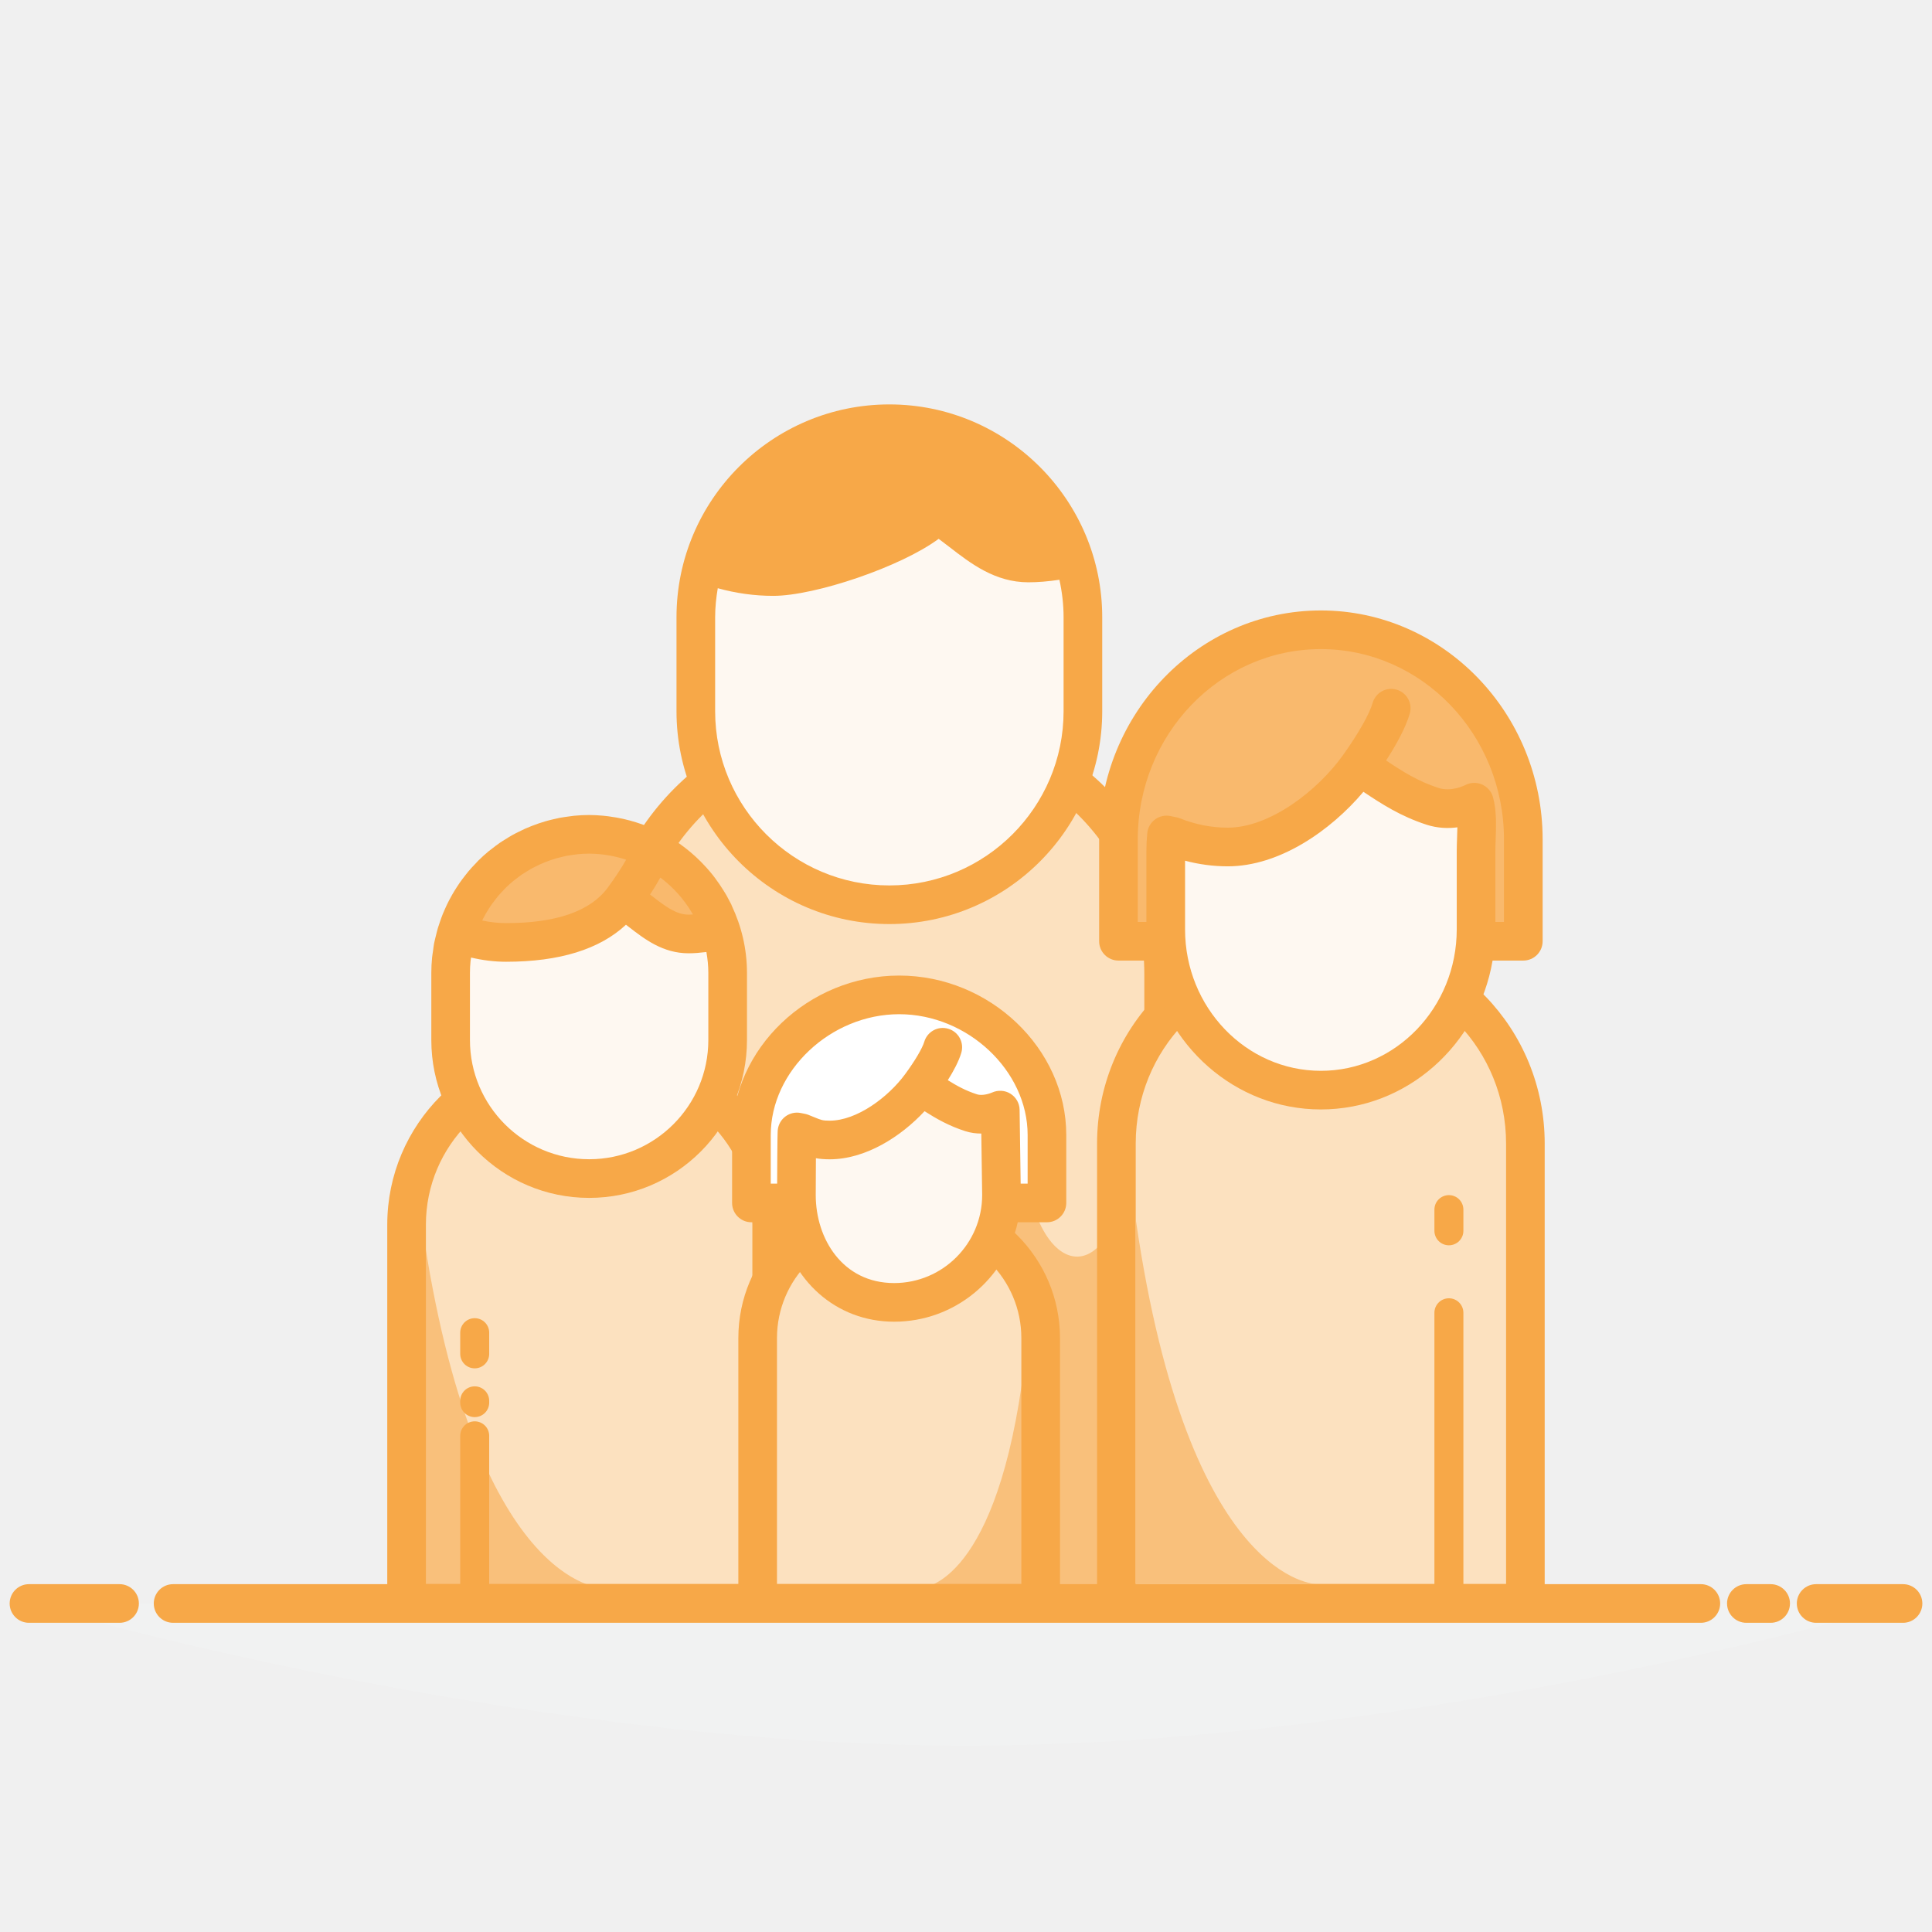
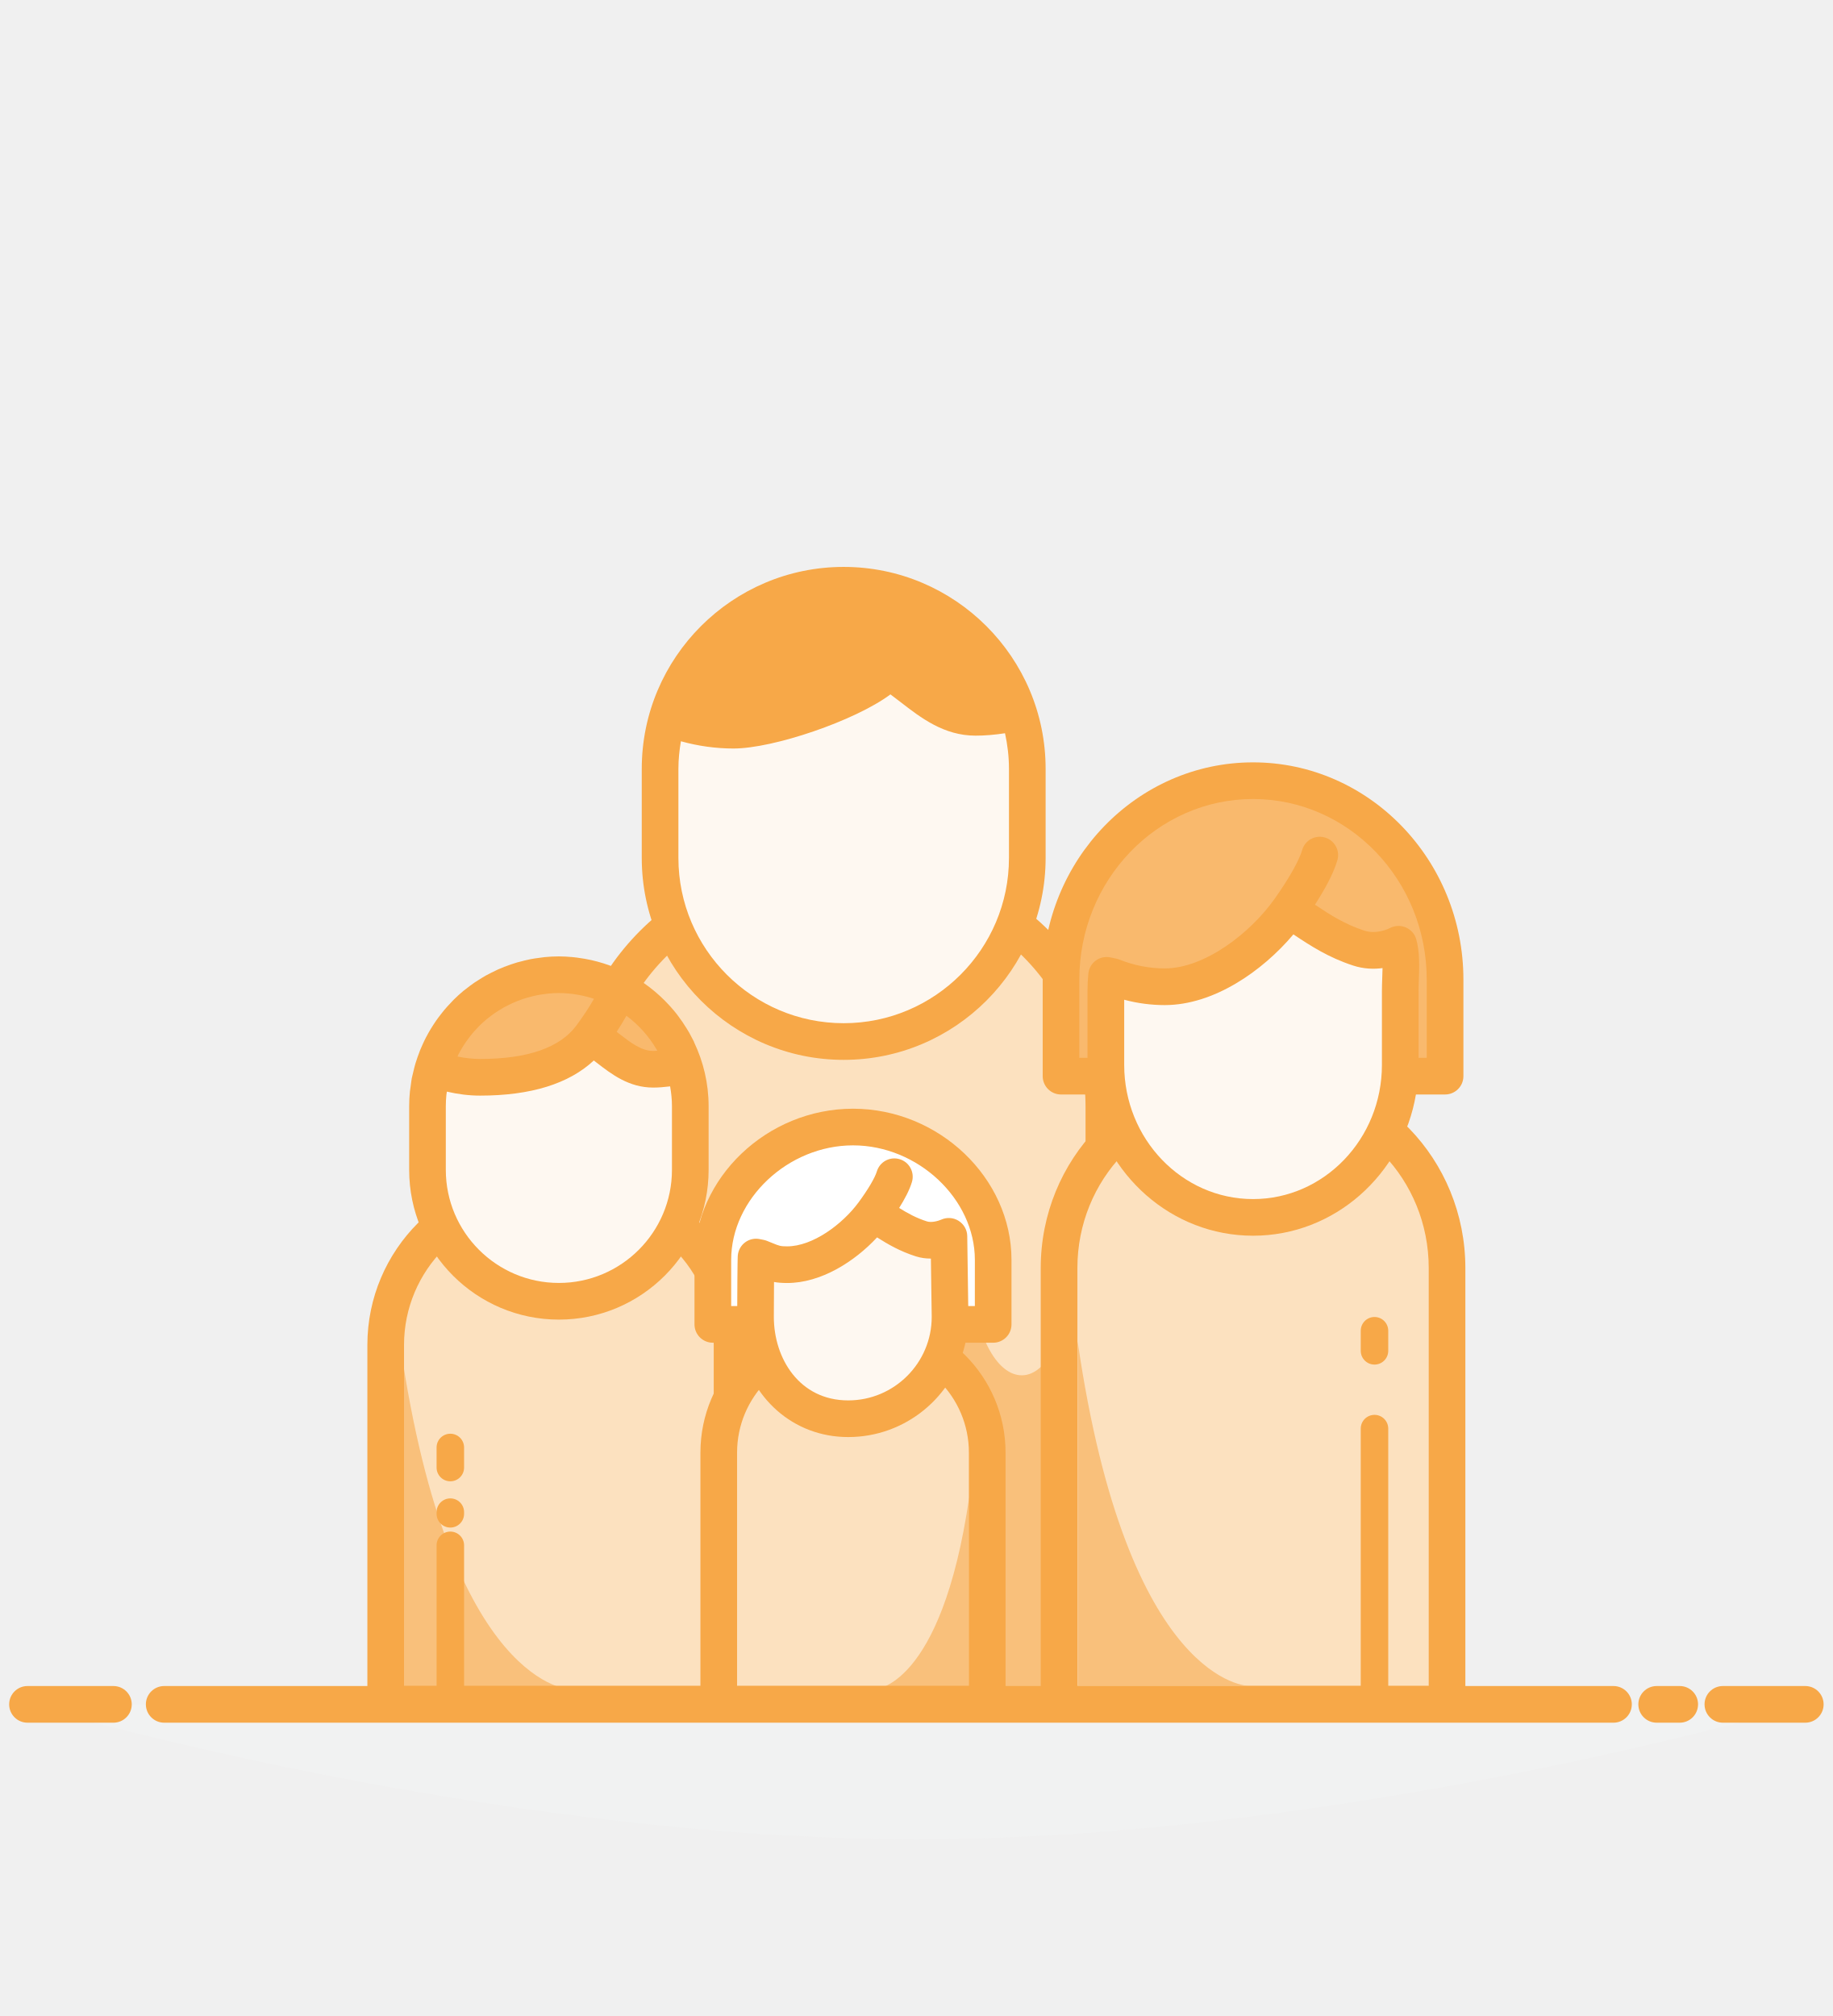
- <svg xmlns="http://www.w3.org/2000/svg" version="1.1" id="Layer_1" x="0px" y="0px" width="200px" height="200px" viewBox="0 0 200 200" enable-background="new 0 0 200 200" xml:space="preserve">
+ <svg xmlns="http://www.w3.org/2000/svg" version="1.1" id="Layer_1" x="0px" y="0px" width="200px" height="220px" viewBox="0 -20 200 220" enable-background="new 0 -20 200 220" xml:space="preserve">
  <g>
    <g>
      <path fill="#FCE1BF" d="M63.876,165.975v-65.177c0-13.859,11.34-25.198,25.198-25.198h6.187c13.86,0,25.198,11.339,25.198,25.198    v65.177H63.876z" />
      <path fill="#F7A848" d="M120.459,167.975H63.876c-1.104,0-2-0.896-2-2v-65.177c0-14.997,12.201-27.198,27.198-27.198h6.187    c14.999,0,27.198,12.201,27.198,27.198v65.177C122.459,167.078,121.564,167.975,120.459,167.975 M65.876,163.975h52.583v-63.177    c0-12.792-10.404-23.198-23.198-23.198h-6.187c-12.792,0-23.198,10.406-23.198,23.198V163.975z" />
      <path fill="#FEF8F1" d="M92.066,93.659L92.066,93.659c-11.02,0-20.035-9.016-20.035-20.035V63.9    c0-11.019,9.016-20.035,20.035-20.035c11.018,0,20.036,9.016,20.036,20.035v9.724C112.102,84.643,103.084,93.659,92.066,93.659" />
      <path fill="#FFFFFF" d="M72.937,58.344c2.209,0.852,4.602,1.338,7.111,1.338c4.745,0,15.155-3.998,16.957-6.447" />
      <path fill="#F7A848" d="M92.066,41.865c-12.15,0-22.035,9.885-22.035,22.035v9.724c0,12.15,9.885,22.035,22.035,22.035    c12.151,0,22.036-9.885,22.036-22.035V63.9C114.102,51.75,104.217,41.865,92.066,41.865 M110.102,73.624    c0,9.944-8.092,18.035-18.036,18.035c-9.945,0-18.035-8.091-18.035-18.035V63.9c0-1.026,0.106-2.027,0.272-3.008    c1.881,0.521,3.805,0.791,5.745,0.791c4.334,0,13.238-3.018,17.121-5.905c0.361,0.267,0.724,0.546,1.098,0.835    c2.22,1.719,4.737,3.666,8.188,3.666c0.996,0,2.021-0.084,3.215-0.262c0.275,1.253,0.432,2.549,0.432,3.883V73.624z" />
-       <path fill="#F9C07B" d="M105.766,115.771c0,18.046,10.438,19.126,11.047,2.688c1.268-34.218,32.381,13.954,32.381,13.954    l-31.939,33.562l-16.188,0.035v-40.447L105.766,115.771z" />
+       <path fill="#F9C07B" d="M105.766,115.771c0,18.045,10.438,19.125,11.047,2.688c1.269-34.218,32.381,13.954,32.381,13.954    l-31.938,33.562l-16.188,0.035v-40.447L105.766,115.771z" />
      <path fill="#F9B96D" d="M119.287,97.438h-3.504V86.902c0-11.94,9.43-21.709,20.955-21.709s20.955,9.769,20.955,21.709v10.536    h-4.41" />
-       <path fill="#FCE1BF" d="M115.568,165.975v-47.591c0-10.744,8.484-19.534,18.855-19.534h4.629c10.371,0,18.857,8.79,18.857,19.534    v47.591H115.568z" />
-       <path fill="#F7A848" d="M157.908,167.975h-42.34c-1.104,0-2-0.896-2-2v-47.592c0-11.873,9.355-21.533,20.855-21.533h4.629    c11.5,0,20.855,9.66,20.855,21.533v47.592C159.908,167.078,159.014,167.975,157.908,167.975 M117.568,163.975h38.34v-45.592    c0-9.668-7.561-17.533-16.855-17.533h-4.629c-9.293,0-16.855,7.865-16.855,17.533V163.975z" />
-       <path fill="#FEF8F1" d="M144.02,73.314c-0.527,1.836-2.252,4.455-3.32,5.961c2.436,1.576,4.471,3.175,7.574,4.188    c2.262,0.738,4.346-0.427,4.346-0.427c0.418,1.478,0.182,3.483,0.182,5.096v8.076c0,9.153-7.227,16.642-16.062,16.642    s-16.064-7.488-16.064-16.642v-8.076c0-0.572,0.029-1.137,0.084-1.695l0.643,0.133c1.771,0.707,3.689,1.111,5.701,1.111    c5.252,0,10.707-4.338,13.598-8.406" />
-       <path fill="#F7A848" d="M136.738,63.194c-12.658,0-22.955,10.636-22.955,23.708v10.536c0,1.104,0.895,2,2,2h3.182    c1.488,8.742,8.883,15.411,17.773,15.411s16.285-6.669,17.773-15.411h3.182c1.104,0,2-0.896,2-2V86.902    C159.693,73.831,149.396,63.194,136.738,63.194 M150.834,86.745c-0.016,0.479-0.033,0.948-0.033,1.388v8.078    c0,8.072-6.309,14.64-14.062,14.64s-14.062-6.567-14.062-14.64v-7.112c1.451,0.388,2.934,0.583,4.428,0.583    c5.312,0,10.623-3.668,14.035-7.715c1.873,1.251,3.834,2.525,6.516,3.4c1.164,0.38,2.271,0.403,3.211,0.278    C150.861,86.012,150.848,86.385,150.834,86.745 M155.693,95.438h-0.893v-7.306c0-0.395,0.016-0.815,0.031-1.246    c0.049-1.405,0.107-2.998-0.287-4.394c-0.166-0.582-0.594-1.053-1.15-1.29c-0.557-0.239-1.199-0.204-1.732,0.078    c-0.014,0.007-1.398,0.73-2.768,0.282c-2.123-0.693-3.68-1.686-5.404-2.837c1.021-1.58,2.023-3.372,2.451-4.859    c0.305-1.062-0.309-2.169-1.371-2.474c-1.062-0.308-2.168,0.307-2.473,1.37c-0.332,1.151-1.463,3.151-3.027,5.351    c0,0.001-0.002,0.002-0.002,0.003c-2.672,3.759-7.639,7.564-11.965,7.564c-1.684,0-3.352-0.325-4.961-0.968    c-0.109-0.044-0.223-0.077-0.336-0.101l-0.643-0.133c-0.559-0.114-1.133,0.012-1.59,0.348c-0.457,0.335-0.75,0.848-0.807,1.413    c-0.061,0.617-0.092,1.254-0.092,1.893v7.306h-0.893v-8.536c0-10.867,8.502-19.708,18.955-19.708    c10.451,0,18.955,8.841,18.955,19.708V95.438z" />
-       <path fill="#FCE1BF" d="M42.089,165.975v-39.202c0-9.257,7.574-16.831,16.832-16.831h4.133c9.257,0,16.831,7.574,16.831,16.831    v39.202H42.089z" />
+       <path fill="#FCE1BF" d="M115.568,165.975v-47.591c0-10.743,8.483-19.534,18.854-19.534h4.629c10.371,0,18.857,8.791,18.857,19.534    v47.591H115.568z" />
+       <path fill="#F7A848" d="M157.908,167.975h-42.34c-1.104,0-2-0.896-2-2v-47.592c0-11.873,9.354-21.533,20.854-21.533h4.629    c11.5,0,20.855,9.66,20.855,21.533v47.592C159.908,167.078,159.014,167.975,157.908,167.975 M117.568,163.975h38.34v-45.592    c0-9.668-7.561-17.533-16.855-17.533h-4.629c-9.293,0-16.855,7.865-16.855,17.533V163.975L117.568,163.975z" />
+       <path fill="#FEF8F1" d="M144.02,73.314c-0.526,1.836-2.252,4.455-3.319,5.961c2.437,1.576,4.471,3.175,7.573,4.188    c2.263,0.738,4.347-0.427,4.347-0.427c0.418,1.478,0.182,3.483,0.182,5.096v8.076c0,9.153-7.227,16.642-16.062,16.642    c-8.836,0-16.064-7.488-16.064-16.642v-8.076c0-0.572,0.029-1.137,0.084-1.695l0.643,0.133c1.771,0.707,3.689,1.111,5.701,1.111    c5.252,0,10.707-4.338,13.599-8.406" />
+       <path fill="#F7A848" d="M136.738,63.194c-12.658,0-22.955,10.636-22.955,23.708v10.536c0,1.104,0.895,2,2,2h3.182    c1.488,8.742,8.883,15.412,17.773,15.412c8.89,0,16.285-6.67,17.773-15.412h3.182c1.104,0,2-0.896,2-2V86.902    C159.693,73.831,149.396,63.194,136.738,63.194 M150.834,86.745c-0.016,0.479-0.033,0.948-0.033,1.388v8.078    c0,8.072-6.309,14.641-14.062,14.641c-7.752,0-14.062-6.567-14.062-14.641v-7.112c1.451,0.388,2.935,0.583,4.429,0.583    c5.312,0,10.623-3.668,14.035-7.715c1.873,1.251,3.834,2.525,6.516,3.4c1.164,0.38,2.271,0.403,3.211,0.278    C150.861,86.012,150.848,86.385,150.834,86.745 M155.693,95.438H154.8v-7.306c0-0.395,0.017-0.815,0.031-1.246    c0.049-1.405,0.106-2.998-0.287-4.394c-0.166-0.582-0.594-1.053-1.149-1.29c-0.558-0.239-1.199-0.204-1.732,0.078    c-0.014,0.007-1.398,0.73-2.768,0.282c-2.123-0.693-3.681-1.686-5.404-2.837c1.021-1.58,2.023-3.372,2.451-4.859    c0.305-1.062-0.31-2.169-1.371-2.474c-1.062-0.308-2.168,0.307-2.473,1.37c-0.332,1.151-1.464,3.151-3.027,5.351    c0,0.001-0.002,0.002-0.002,0.003c-2.672,3.759-7.639,7.564-11.965,7.564c-1.685,0-3.353-0.325-4.961-0.968    c-0.109-0.044-0.224-0.077-0.336-0.101l-0.644-0.133c-0.56-0.114-1.134,0.012-1.59,0.348c-0.457,0.335-0.75,0.848-0.808,1.413    c-0.061,0.617-0.092,1.254-0.092,1.893v7.306h-0.893v-8.536c0-10.867,8.502-19.708,18.955-19.708    c10.451,0,18.955,8.841,18.955,19.708v8.536H155.693z" />
+       <path fill="#FCE1BF" d="M42.089,165.975v-39.201c0-9.258,7.574-16.832,16.832-16.832h4.133c9.257,0,16.831,7.574,16.831,16.832    v39.201H42.089z" />
      <path fill="#F9C07B" d="M43.682,164.382h18.687c0,0-13.227,0-18.687-37.61V164.382z" />
-       <path fill="#F7A848" d="M79.884,167.975H42.089c-1.104,0-2-0.896-2-2v-39.202c0-10.384,8.448-18.831,18.832-18.831h4.133    c10.383,0,18.83,8.447,18.83,18.831v39.202C81.884,167.078,80.989,167.975,79.884,167.975 M44.089,163.975h33.795v-37.202    c0-8.178-6.652-14.831-14.83-14.831h-4.133c-8.179,0-14.832,6.653-14.832,14.831V163.975z" />
-       <path fill="#F9C07B" d="M117.594,163.976h18.688c0,0-13.229,0-18.688-37.61V163.976z" />
+       <path fill="#F7A848" d="M79.884,167.975H42.089c-1.104,0-2-0.896-2-2v-39.201c0-10.385,8.448-18.832,18.832-18.832h4.133    c10.383,0,18.83,8.447,18.83,18.832v39.201C81.884,167.078,80.989,167.975,79.884,167.975 M44.089,163.975h33.795v-37.201    c0-8.178-6.652-14.832-14.83-14.832h-4.133c-8.179,0-14.832,6.654-14.832,14.832V163.975z" />
+       <path fill="#F9C07B" d="M117.594,163.977h18.688c0,0-13.229,0-18.688-37.61V163.977z" />
      <path fill="#FEF8F1" d="M60.988,122.004L60.988,122.004c-7.887,0-14.34-6.452-14.34-14.339v-6.958    c0-7.888,6.453-14.339,14.34-14.339c7.886,0,14.338,6.452,14.338,14.339v6.958C75.326,115.552,68.874,122.004,60.988,122.004" />
      <polygon fill="#F9B96D" points="53.419,87.675 46.138,95.804 53.011,97.562 65.795,92.779 69.183,95.232 73.911,96.684     72.505,91.278 65.795,85.933   " />
      <path fill="#F7A848" d="M75.753,93.76c-0.016-0.039-0.023-0.079-0.043-0.117c-0.05-0.104-0.107-0.201-0.16-0.304    c-0.11-0.219-0.223-0.437-0.344-0.651c-0.094-0.165-0.197-0.325-0.297-0.488c-0.275-0.447-0.568-0.88-0.884-1.298    c-0.063-0.084-0.126-0.172-0.191-0.255c-0.204-0.26-0.418-0.512-0.638-0.759c-0.047-0.053-0.094-0.104-0.141-0.155    c-1.307-1.435-2.857-2.639-4.597-3.538c-0.032-0.018-0.067-0.032-0.1-0.049c-0.548-0.278-1.113-0.522-1.694-0.738    c-0.041-0.016-0.083-0.031-0.124-0.046c-0.879-0.319-1.79-0.567-2.731-0.732c-0.284-0.05-0.569-0.095-0.857-0.131    c-0.173-0.021-0.346-0.041-0.52-0.057c-0.479-0.043-0.961-0.073-1.445-0.073c-0.527,0-1.048,0.03-1.564,0.079    c-0.188,0.018-0.371,0.051-0.558,0.075c-0.321,0.042-0.642,0.086-0.957,0.146c-0.224,0.043-0.442,0.098-0.663,0.149    c-0.271,0.064-0.54,0.131-0.805,0.208c-0.232,0.067-0.46,0.141-0.688,0.219c-0.246,0.084-0.49,0.173-0.732,0.268    c-0.228,0.09-0.453,0.182-0.676,0.281c-0.235,0.105-0.465,0.22-0.695,0.336c-0.213,0.108-0.428,0.213-0.635,0.33    c-0.241,0.135-0.474,0.283-0.707,0.43c-0.184,0.115-0.371,0.225-0.547,0.347c-0.312,0.213-0.609,0.442-0.904,0.676    c-0.09,0.071-0.186,0.135-0.274,0.208c-0.378,0.313-0.739,0.644-1.089,0.99c-0.109,0.108-0.209,0.224-0.314,0.336    c-0.237,0.248-0.473,0.499-0.693,0.763c-0.12,0.141-0.23,0.29-0.344,0.435c-0.193,0.246-0.383,0.493-0.562,0.75    c-0.116,0.166-0.224,0.335-0.334,0.506c-0.159,0.247-0.312,0.497-0.458,0.754c-0.107,0.188-0.21,0.379-0.311,0.572    c-0.129,0.247-0.248,0.499-0.363,0.755c-0.096,0.211-0.189,0.422-0.277,0.638c-0.1,0.247-0.188,0.5-0.277,0.754    c-0.078,0.229-0.16,0.457-0.229,0.69c-0.077,0.262-0.14,0.528-0.205,0.796c-0.056,0.229-0.118,0.457-0.165,0.69    c-0.006,0.033-0.016,0.064-0.023,0.098c-0.049,0.259-0.074,0.523-0.111,0.786c-0.031,0.225-0.072,0.446-0.096,0.674    c-0.053,0.53-0.081,1.064-0.081,1.599v6.959c0,9.01,7.329,16.339,16.339,16.339c9.008,0,16.338-7.329,16.338-16.339v-6.959    C77.326,98.22,76.751,95.871,75.753,93.76 M50.026,95.067c0.077-0.152,0.159-0.302,0.243-0.449c0.106-0.188,0.219-0.37,0.334-0.55    c0.087-0.136,0.174-0.27,0.265-0.4c0.13-0.186,0.269-0.366,0.408-0.545c0.091-0.117,0.179-0.236,0.274-0.349    c0.159-0.189,0.33-0.37,0.5-0.55c0.088-0.093,0.17-0.189,0.262-0.278c0.258-0.256,0.525-0.501,0.805-0.733    c0.085-0.07,0.177-0.133,0.264-0.201c0.207-0.163,0.418-0.325,0.635-0.475c0.141-0.097,0.287-0.183,0.432-0.274    c0.171-0.107,0.341-0.215,0.518-0.314c0.159-0.09,0.324-0.171,0.488-0.254c0.17-0.086,0.341-0.171,0.516-0.249    c0.17-0.076,0.344-0.147,0.519-0.216c0.179-0.07,0.36-0.137,0.545-0.2c0.173-0.058,0.347-0.115,0.524-0.166    c0.199-0.058,0.4-0.108,0.603-0.156c0.168-0.04,0.335-0.081,0.505-0.113c0.237-0.046,0.479-0.079,0.721-0.11    c0.141-0.019,0.279-0.043,0.422-0.057c0.39-0.037,0.783-0.06,1.182-0.06c0.367,0,0.729,0.024,1.088,0.055    c0.134,0.013,0.268,0.027,0.4,0.044c0.211,0.026,0.422,0.06,0.63,0.096c0.581,0.104,1.151,0.249,1.708,0.434    c-0.475,0.841-1.123,1.834-1.902,2.892c0,0,0,0.001-0.001,0.001c-1.795,2.438-5.335,3.671-10.524,3.671    c-0.83,0-1.654-0.096-2.47-0.268C49.954,95.218,49.988,95.142,50.026,95.067 M68.358,90.845c1.309,0.979,2.431,2.216,3.278,3.658    c0.022,0.039,0.047,0.078,0.07,0.117c0.008,0.014,0.016,0.03,0.023,0.044c-0.148,0.007-0.303,0.02-0.446,0.02    c-1.296,0-2.437-0.883-3.758-1.905c-0.077-0.06-0.154-0.119-0.231-0.179C67.668,92.033,68.029,91.438,68.358,90.845     M73.326,107.665c0,6.804-5.535,12.339-12.338,12.339c-6.805,0-12.339-5.535-12.339-12.339v-6.959    c0-0.407,0.022-0.811,0.061-1.208c0.013-0.125,0.037-0.247,0.054-0.372c1.191,0.278,2.402,0.435,3.623,0.435    c5.541,0,9.693-1.296,12.412-3.833c0.094,0.072,0.184,0.14,0.278,0.214c1.661,1.285,3.544,2.742,6.207,2.742    c0.581,0,1.19-0.051,1.841-0.131c0.124,0.701,0.201,1.418,0.201,2.153V107.665z" />
-       <path fill="#FFFFFF" d="M103.734,124.528h4.645v-7.037c0-7.976-7.322-14.501-15.296-14.501c-7.976,0-15.298,6.525-15.298,14.501    v7.037h3.223" />
-       <path fill="#FCE1BF" d="M78.433,165.975v-27.456c0-7.176,5.871-13.047,13.047-13.047h3.204c7.175,0,13.046,5.871,13.046,13.047    v27.456H78.433z" />
-       <path fill="#F9C07B" d="M105.766,143.366c-3.053,21.016-10.443,21.016-10.443,21.016h10.443V143.366z" />
-       <path fill="#F7A848" d="M107.73,167.975H78.433c-1.104,0-2-0.896-2-2v-27.456c0-8.298,6.75-15.048,15.047-15.048h3.204    c8.296,0,15.046,6.75,15.046,15.048v27.456C109.73,167.078,108.836,167.975,107.73,167.975 M80.433,163.975h25.297v-25.456    c0-6.092-4.955-11.048-11.046-11.048H91.48c-6.091,0-11.047,4.956-11.047,11.048V163.975z" />
-       <path fill="#FEF8F1" d="M97.597,108.414c-0.365,1.227-1.557,2.977-2.298,3.981c1.687,1.053,3.097,2.114,5.242,2.798    c1.453,0.464,3.008-0.285,3.008-0.285l0.125,8.798c0,6.114-5.001,11.115-11.114,11.115c-6.113,0-10.115-5.001-10.115-11.115    c0,0,0.019-6.153,0.057-6.525l0.445,0.088c1.226,0.473,1.553,0.742,2.945,0.742c3.633,0,7.407-2.897,9.407-5.615" />
-       <path fill="#F7A848" d="M93.083,100.99c-9.376,0-17.297,7.557-17.297,16.501v7.037c0,1.104,0.896,2,2,2h2.921    c1.13,6.028,5.847,10.294,11.854,10.294c6.256,0,11.493-4.406,12.795-10.294h3.023c1.104,0,2-0.896,2-2v-7.037    C110.379,108.547,102.457,100.99,93.083,100.99 M92.56,132.822c-5.328,0-8.115-4.586-8.115-9.109    c0.004-1.297,0.011-2.675,0.018-3.815c0.396,0.071,0.857,0.113,1.43,0.113c3.684,0,7.35-2.322,9.816-4.98    c1.206,0.765,2.503,1.519,4.225,2.068c0.557,0.178,1.11,0.245,1.627,0.245h0.023l0.09,6.363    C101.674,128.733,97.585,132.822,92.56,132.822 M106.379,122.528h-0.721l-0.109-7.648c-0.01-0.676-0.371-1.295-0.941-1.656    c-0.568-0.361-1.293-0.405-1.908-0.126c-0.289,0.132-1.043,0.352-1.549,0.19c-1.167-0.372-2.088-0.879-3.034-1.468    c0.595-0.945,1.136-1.956,1.397-2.836c0.315-1.06-0.288-2.173-1.347-2.487c-1.061-0.317-2.172,0.288-2.487,1.347    c-0.204,0.686-0.966,1.974-1.989,3.363c0,0.001,0,0.002-0.002,0.003c-1.756,2.386-4.998,4.801-7.797,4.801    c-0.731,0-0.875-0.06-1.568-0.344c-0.194-0.08-0.408-0.168-0.657-0.265c-0.106-0.041-0.216-0.072-0.328-0.095l-0.444-0.089    c-0.552-0.112-1.127,0.017-1.58,0.352s-0.744,0.846-0.802,1.406c-0.011,0.108-0.043,0.429-0.063,5.552h-0.663v-5.037    c0-6.659,6.214-12.501,13.297-12.501s13.296,5.842,13.296,12.501V122.528z" />
-       <path fill="#F7A848" d="M49.142,141.651c-0.829,0-1.5-0.672-1.5-1.5v-2.193c0-0.828,0.671-1.5,1.5-1.5s1.5,0.672,1.5,1.5v2.193    C50.642,140.979,49.971,141.651,49.142,141.651" />
+       <path fill="#FFFFFF" d="M103.734,124.527h4.645v-7.036c0-7.976-7.322-14.501-15.296-14.501c-7.976,0-15.298,6.525-15.298,14.501    v7.036h3.223" />
+       <path fill="#FCE1BF" d="M78.433,165.975V138.52c0-7.177,5.871-13.047,13.047-13.047h3.204c7.175,0,13.046,5.87,13.046,13.047    v27.455H78.433z" />
+       <path fill="#F9C07B" d="M105.766,143.366c-3.053,21.016-10.442,21.016-10.442,21.016h10.442V143.366z" />
+       <path fill="#F7A848" d="M107.73,167.975H78.433c-1.104,0-2-0.896-2-2V138.52c0-8.299,6.75-15.049,15.047-15.049h3.204    c8.296,0,15.046,6.75,15.046,15.049v27.455C109.73,167.078,108.836,167.975,107.73,167.975 M80.433,163.975h25.297V138.52    c0-6.093-4.955-11.049-11.046-11.049H91.48c-6.091,0-11.047,4.956-11.047,11.049V163.975z" />
+       <path fill="#FEF8F1" d="M97.597,108.414c-0.365,1.227-1.557,2.977-2.298,3.98c1.687,1.054,3.097,2.114,5.242,2.799    c1.453,0.464,3.008-0.285,3.008-0.285l0.125,8.798c0,6.114-5.001,11.114-11.114,11.114c-6.113,0-10.115-5-10.115-11.114    c0,0,0.019-6.153,0.057-6.524l0.445,0.088c1.226,0.473,1.553,0.741,2.945,0.741c3.633,0,7.407-2.897,9.407-5.614" />
+       <path fill="#F7A848" d="M93.083,100.99c-9.376,0-17.297,7.557-17.297,16.501v7.036c0,1.104,0.896,2,2,2h2.921    c1.13,6.029,5.847,10.295,11.854,10.295c6.256,0,11.494-4.406,12.794-10.295h3.023c1.104,0,2-0.896,2-2v-7.036    C110.379,108.547,102.457,100.99,93.083,100.99 M92.56,132.822c-5.328,0-8.115-4.586-8.115-9.109    c0.004-1.297,0.011-2.675,0.018-3.814c0.396,0.07,0.857,0.112,1.43,0.112c3.684,0,7.35-2.321,9.816-4.979    c1.206,0.765,2.503,1.519,4.225,2.068c0.557,0.178,1.11,0.244,1.626,0.244h0.023l0.09,6.363    C101.674,128.732,97.585,132.822,92.56,132.822 M106.379,122.527h-0.721l-0.109-7.647c-0.01-0.676-0.371-1.295-0.941-1.655    c-0.567-0.361-1.293-0.406-1.907-0.127c-0.289,0.133-1.043,0.353-1.55,0.19c-1.167-0.372-2.087-0.879-3.033-1.468    c0.595-0.945,1.136-1.956,1.397-2.836c0.315-1.061-0.288-2.174-1.347-2.487c-1.061-0.317-2.172,0.288-2.487,1.347    c-0.204,0.686-0.966,1.975-1.989,3.363c0,0.001,0,0.002-0.002,0.003c-1.756,2.386-4.998,4.801-7.797,4.801    c-0.731,0-0.875-0.06-1.568-0.344c-0.194-0.08-0.408-0.168-0.657-0.265c-0.106-0.041-0.216-0.072-0.328-0.096l-0.444-0.089    c-0.552-0.112-1.127,0.017-1.58,0.353c-0.453,0.334-0.744,0.846-0.802,1.406c-0.011,0.107-0.043,0.428-0.063,5.551h-0.663v-5.036    c0-6.659,6.214-12.501,13.297-12.501s13.296,5.842,13.296,12.501L106.379,122.527L106.379,122.527z" />
+       <path fill="#F7A848" d="M49.142,141.65c-0.829,0-1.5-0.672-1.5-1.5v-2.192c0-0.828,0.671-1.5,1.5-1.5s1.5,0.672,1.5,1.5v2.192    C50.642,140.979,49.971,141.65,49.142,141.65" />
      <path fill="#F7A848" d="M49.142,146.699c-0.829,0-1.5-0.672-1.5-1.5v-0.184c0-0.828,0.671-1.5,1.5-1.5s1.5,0.672,1.5,1.5v0.184    C50.642,146.027,49.971,146.699,49.142,146.699" />
      <path fill="#F7A848" d="M49.142,167.475c-0.829,0-1.5-0.672-1.5-1.5v-17.338c0-0.828,0.671-1.5,1.5-1.5s1.5,0.672,1.5,1.5v17.338    C50.642,166.803,49.971,167.475,49.142,167.475" />
      <path fill="#F7A848" d="M149.99,128.913c-0.828,0-1.5-0.672-1.5-1.5v-2.194c0-0.828,0.672-1.5,1.5-1.5s1.5,0.672,1.5,1.5v2.194    C151.49,128.241,150.818,128.913,149.99,128.913" />
-       <path fill="#F7A848" d="M149.99,167.475c-0.828,0-1.5-0.672-1.5-1.5v-30.077c0-0.828,0.672-1.5,1.5-1.5s1.5,0.672,1.5,1.5v30.077    C151.49,166.803,150.818,167.475,149.99,167.475" />
+       <path fill="#F7A848" d="M149.99,167.475c-0.828,0-1.5-0.672-1.5-1.5v-30.076c0-0.828,0.672-1.5,1.5-1.5s1.5,0.672,1.5,1.5v30.076    C151.49,166.803,150.818,167.475,149.99,167.475" />
      <path fill="#F1F2F2" d="M3,166.01h194c0,0-49.891,14.699-97,14.699C52.89,180.709,3,166.01,3,166.01" />
-       <path fill="#F7A848" d="M197,167.992h-8.994c-1.104,0-2-0.896-2-2c0-1.104,0.896-2,2-2H197c1.104,0,2,0.896,2,2    C199,167.096,198.104,167.992,197,167.992" />
-       <path fill="#F7A848" d="M183.297,167.992h-2.514c-1.104,0-2-0.896-2-2c0-1.104,0.896-2,2-2h2.514c1.105,0,2,0.896,2,2    C185.297,167.096,184.402,167.992,183.297,167.992" />
-       <path fill="#F7A848" d="M176.07,167.992H17.918c-1.105,0-2-0.896-2-2c0-1.104,0.895-2,2-2H176.07c1.104,0,2,0.896,2,2    C178.07,167.096,177.174,167.992,176.07,167.992" />
-       <path fill="#F7A848" d="M12.377,167.992H3c-1.105,0-2-0.896-2-2c0-1.104,0.895-2,2-2h9.377c1.104,0,2,0.896,2,2    C14.377,167.096,13.482,167.992,12.377,167.992" />
+       <path fill="#F7A848" d="M197,167.992h-8.994c-1.104,0-2-0.896-2-2s0.896-2,2-2H197c1.104,0,2,0.896,2,2    S198.104,167.992,197,167.992" />
+       <path fill="#F7A848" d="M183.297,167.992h-2.514c-1.104,0-2-0.896-2-2s0.896-2,2-2h2.514c1.105,0,2,0.896,2,2    S184.402,167.992,183.297,167.992" />
+       <path fill="#F7A848" d="M176.07,167.992H17.918c-1.105,0-2-0.896-2-2s0.895-2,2-2H176.07c1.104,0,2,0.896,2,2    S177.174,167.992,176.07,167.992" />
+       <path fill="#F7A848" d="M12.377,167.992H3c-1.105,0-2-0.896-2-2s0.895-2,2-2h9.377c1.104,0,2,0.896,2,2    S13.482,167.992,12.377,167.992" />
    </g>
  </g>
</svg>
